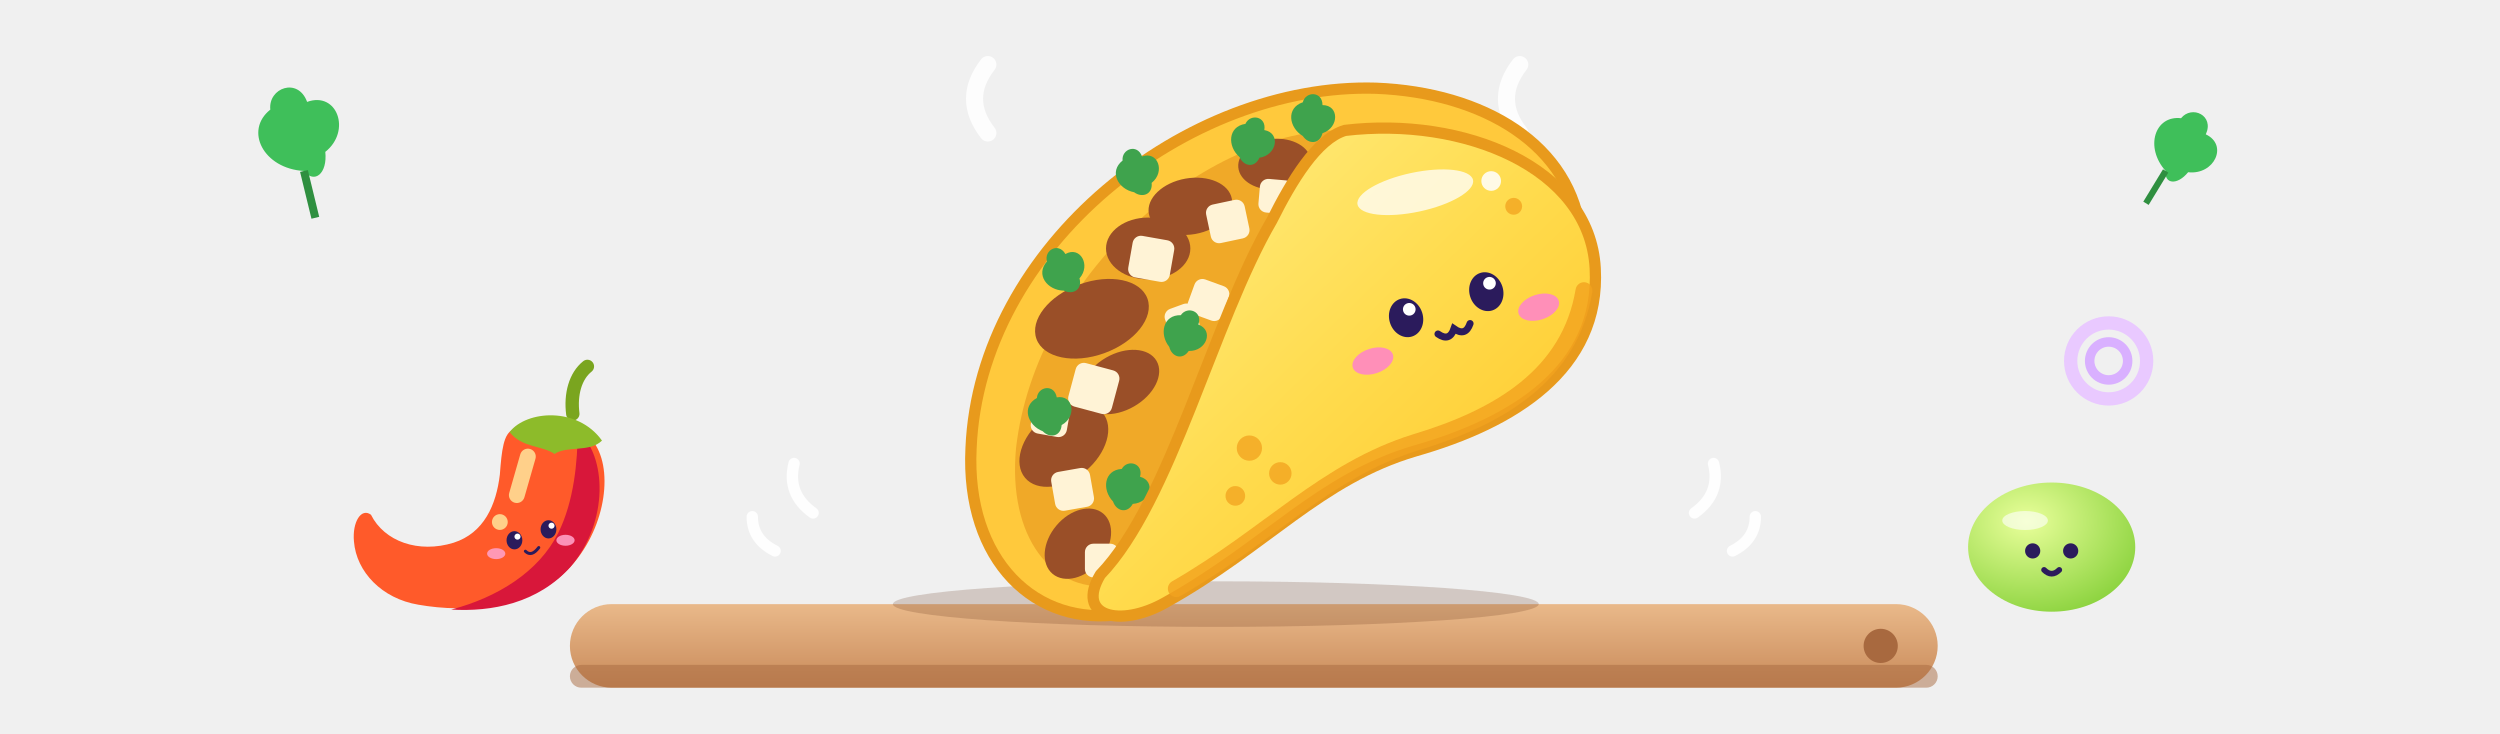
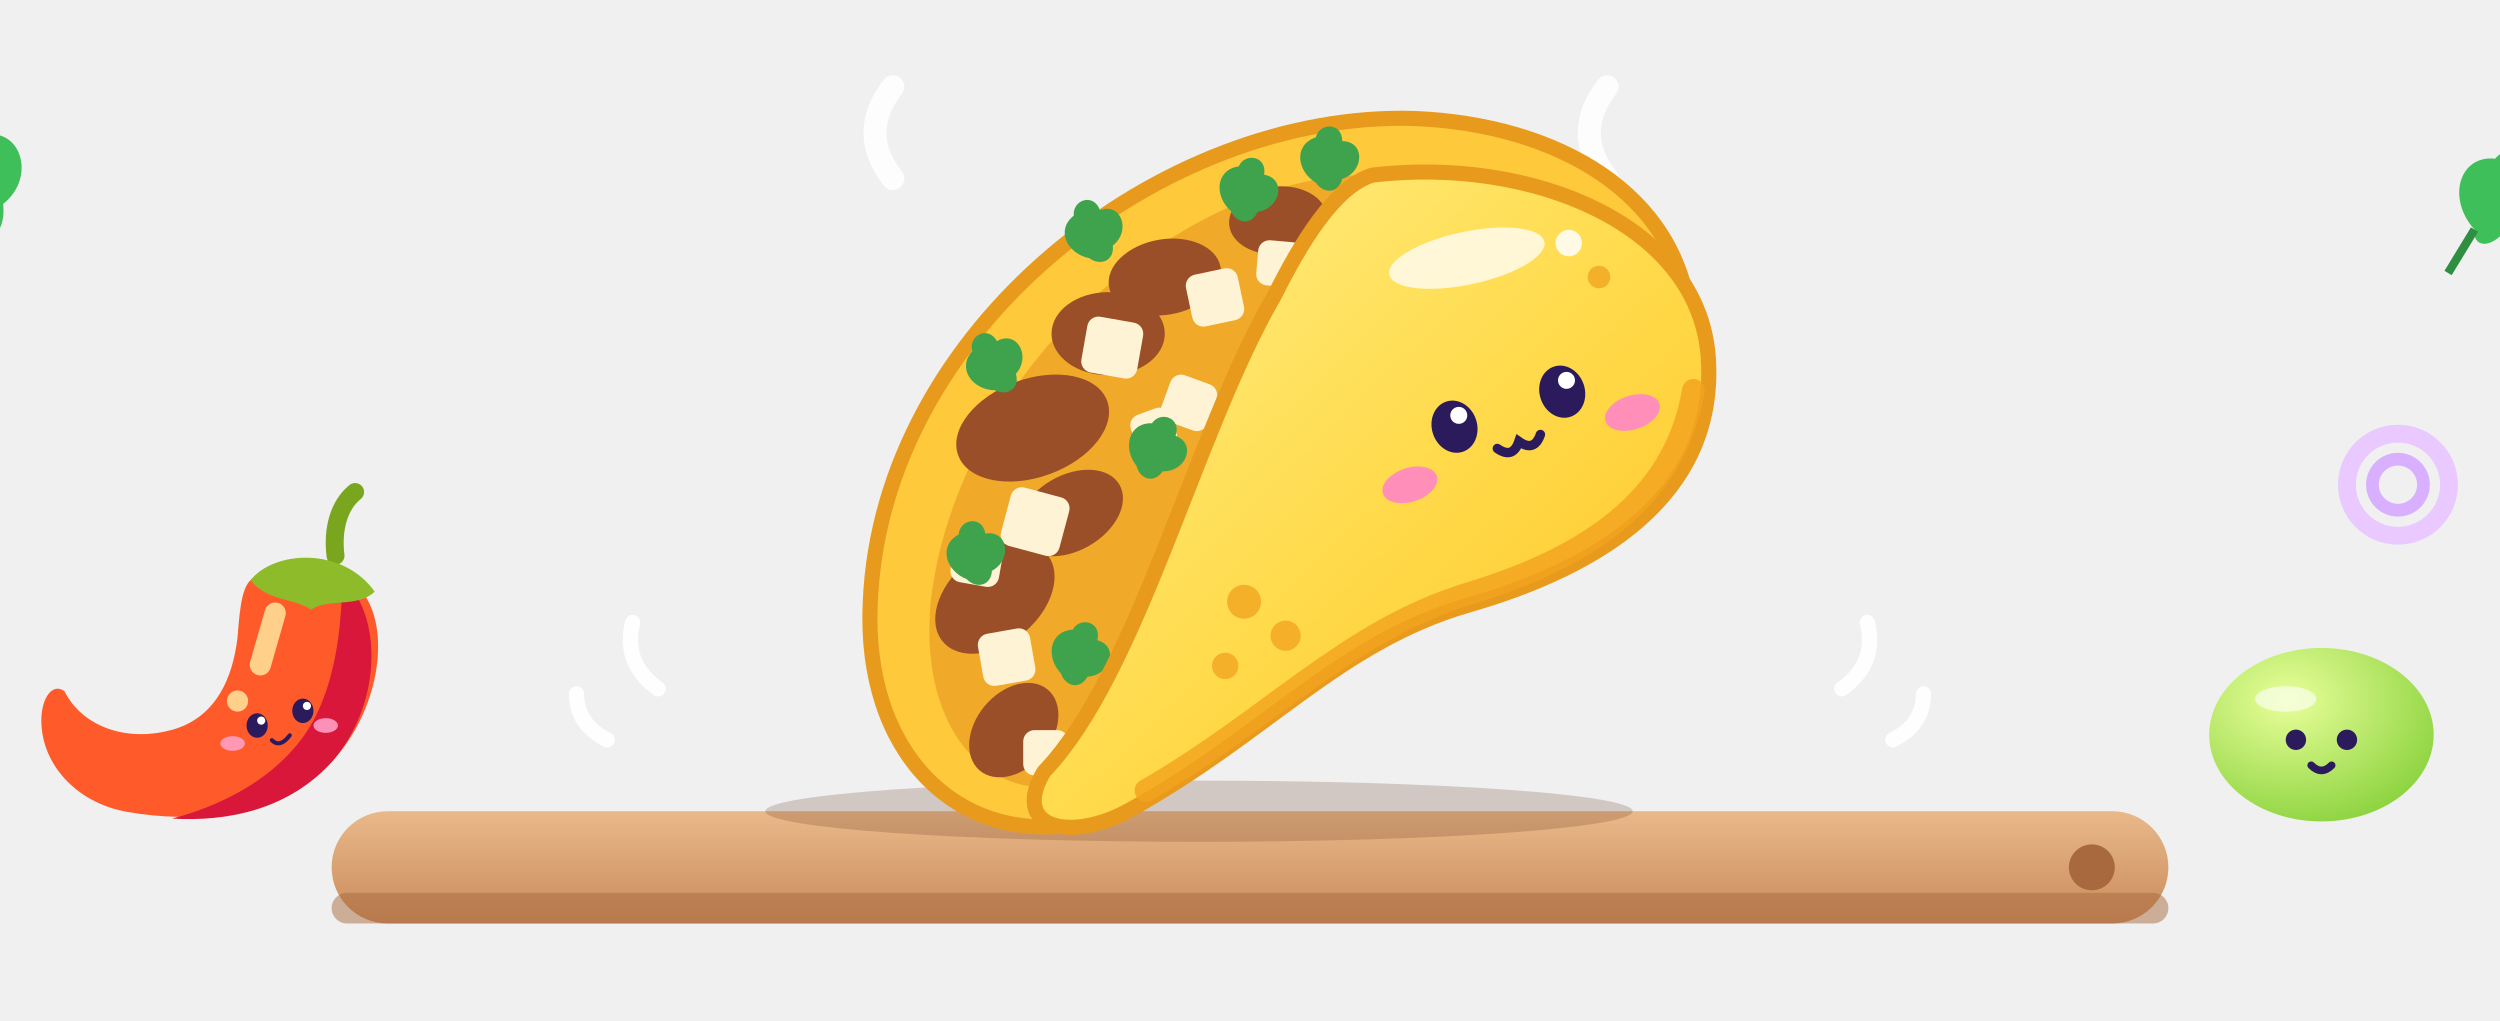
- <svg xmlns="http://www.w3.org/2000/svg" viewBox="0 0 1316 386">
+ <svg xmlns="http://www.w3.org/2000/svg" viewBox="170 0 980 400">
  <defs>
    <radialGradient id="tortilla" cx=".4" cy=".25" r=".9">
      <stop offset="0" stop-color="#FFF4C2" />
      <stop offset=".55" stop-color="#FFD66B" />
      <stop offset="1" stop-color="#F2A93B" />
    </radialGradient>
    <linearGradient id="salsa" x1="0" y1="0" x2="0" y2="1">
      <stop offset="0" stop-color="#FF5A4E" />
      <stop offset="1" stop-color="#D81E3A" />
    </linearGradient>
    <linearGradient id="tabla" x1="0" y1="0" x2="0" y2="1">
      <stop offset="0" stop-color="#E9B98A" />
      <stop offset="1" stop-color="#C98A5A" />
    </linearGradient>
    <radialGradient id="chile" cx=".35" cy=".3" r=".9">
      <stop offset="0" stop-color="#FF8A7A" />
      <stop offset="1" stop-color="#E0263A" />
    </radialGradient>
    <radialGradient id="limon" cx=".35" cy=".3" r=".9">
      <stop offset="0" stop-color="#E9FF9A" />
      <stop offset="1" stop-color="#7BCB2E" />
    </radialGradient>
  </defs>
  <g fill="#3FBF5A" transform="translate(160 90) scale(1.4) rotate(-20)">
    <path d="M0 0 C-14 -6 -16 -22 -4 -26 C-2 -34 10 -34 10 -24 C22 -24 22 -8 10 -4 C8 4 2 6 0 0Z" />
    <path d="M0 0 L-2 18" stroke="#2F8F40" stroke-width="3" />
  </g>
  <g fill="#3FBF5A" transform="translate(1140 90) scale(1.1) rotate(25)">
    <path d="M0 0 C-14 -6 -16 -22 -4 -26 C-2 -34 10 -34 10 -24 C22 -24 22 -8 10 -4 C8 4 2 6 0 0Z" />
    <path d="M0 0 L-2 18" stroke="#2F8F40" stroke-width="3" />
  </g>
  <g fill="none" transform="translate(1110 190)">
    <circle r="20" stroke="#E9C9FF" stroke-width="7" />
    <circle r="10" stroke="#D9B0FF" stroke-width="5" />
  </g>
  <g fill="none" stroke="#FFFFFF" stroke-width="9" stroke-linecap="round" opacity=".85">
    <path d="M520 70 q-14 -18 0 -36" />
    <path d="M800 70 q-14 -18 0 -36" />
  </g>
  <rect x="300" y="318" width="720" height="44" rx="22" fill="url(#tabla)" />
  <rect x="300" y="350" width="720" height="12" rx="6" fill="#A8693F" opacity=".5" />
  <circle cx="990" cy="340" r="9" fill="#A8693F" />
  <ellipse cx="640" cy="318" rx="170" ry="12" fill="#5A2A10" opacity=".2" />
  <defs>
    <linearGradient id="tortiE" x1="0" y1="0" x2="1" y2="1">
      <stop offset="0" stop-color="#FFF08A" />
      <stop offset=".5" stop-color="#FFDB4D" />
      <stop offset="1" stop-color="#FFC21F" />
    </linearGradient>
  </defs>
  <g transform="translate(486 42) scale(.74)">
    <g>
      <path d="M142 380 C80 390 30 342 34 262 C40 118 188 2 322 6 C398 9 462 46 468 112 C420 112 330 112 270 120 C232 200 196 300 142 380 Z" fill="#FFC93C" stroke="#E89A1C" stroke-width="8" stroke-linejoin="round" />
      <path d="M300 36 C200 34 80 140 66 262 C60 326 92 364 132 360 C180 290 236 150 300 36 Z" fill="#F0A928" />
      <g fill="#9A4F28">
        <ellipse cx="120" cy="170" rx="42" ry="26" transform="rotate(-20 120 170)" />
        <ellipse cx="100" cy="260" rx="36" ry="24" transform="rotate(-40 100 260)" />
        <ellipse cx="110" cy="330" rx="28" ry="20" transform="rotate(-50 110 330)" />
        <ellipse cx="190" cy="90" rx="30" ry="20" transform="rotate(-10 190 90)" />
        <ellipse cx="160" cy="120" rx="30" ry="22" transform="rotate(0 160 120)" />
        <ellipse cx="250" cy="60" rx="26" ry="18" transform="rotate(-5 250 60)" />
        <ellipse cx="140" cy="215" rx="30" ry="20" transform="rotate(-30 140 215)" />
      </g>
      <g fill="#FFF3D6">
        <rect x="150" y="110" width="30" height="30" rx="6" transform="rotate(10 150 110)" />
        <rect x="200" y="90" width="28" height="28" rx="6" transform="rotate(-12 200 90)" />
        <rect x="110" y="200" width="32" height="32" rx="6" transform="rotate(15 110 200)" />
        <rect x="90" y="280" width="28" height="28" rx="6" transform="rotate(-10 90 280)" />
        <rect x="195" y="140" width="26" height="26" rx="6" transform="rotate(20 195 140)" />
        <rect x="240" y="70" width="24" height="24" rx="6" transform="rotate(5 240 70)" />
        <rect x="115" y="330" width="24" height="24" rx="6" transform="rotate(0 115 330)" />
        <rect x="170" y="165" width="22" height="22" rx="6" transform="rotate(-20 170 165)" />
        <rect x="80" y="225" width="26" height="26" rx="6" transform="rotate(10 80 225)" />
      </g>
      <g fill="#3FA34D">
        <path d="M150 80 c-10 -6 -12 -20 0 -24 c2 -8 14 -8 14 2 c12 0 12 16 0 20 c-2 8 -10 8 -14 2z" transform="rotate(-20 150 80)" />
        <path d="M225 55 c-10 -6 -12 -20 0 -24 c2 -8 14 -8 14 2 c12 0 12 16 0 20 c-2 8 -10 8 -14 2z" transform="rotate(10 225 55)" />
        <path d="M100 150 c-10 -6 -12 -20 0 -24 c2 -8 14 -8 14 2 c12 0 12 16 0 20 c-2 8 -10 8 -14 2z" transform="rotate(-30 100 150)" />
        <path d="M175 190 c-10 -6 -12 -20 0 -24 c2 -8 14 -8 14 2 c12 0 12 16 0 20 c-2 8 -10 8 -14 2z" transform="rotate(20 175 190)" />
        <path d="M85 250 c-10 -6 -12 -20 0 -24 c2 -8 14 -8 14 2 c12 0 12 16 0 20 c-2 8 -10 8 -14 2z" transform="rotate(-10 85 250)" />
        <path d="M135 300 c-10 -6 -12 -20 0 -24 c2 -8 14 -8 14 2 c12 0 12 16 0 20 c-2 8 -10 8 -14 2z" transform="rotate(15 135 300)" />
        <path d="M270 40 c-10 -6 -12 -20 0 -24 c2 -8 14 -8 14 2 c12 0 12 16 0 20 c-2 8 -10 8 -14 2z" transform="rotate(0 270 40)" />
      </g>
      <path d="M300 36 C384 26 474 62 478 134 C482 206 420 244 350 264 C282 284 244 332 172 372 C140 390 108 382 126 352 C176 300 206 172 248 100 C262 72 280 42 300 36 Z" fill="url(#tortiE)" stroke="#E89A1C" stroke-width="8" stroke-linejoin="round" />
      <path d="M470 150 C460 210 410 240 350 258 C286 278 246 324 180 362" fill="none" stroke="#F2A21E" stroke-width="12" stroke-linecap="round" opacity=".8" />
      <g fill="#F2A21E" opacity=".75">
        <circle cx="232" cy="262" r="9" />
        <circle cx="254" cy="280" r="8" />
        <circle cx="222" cy="296" r="7" />
        <circle cx="420" cy="90" r="6" />
      </g>
      <ellipse cx="350" cy="80" rx="42" ry="14" fill="#fff" opacity=".75" transform="rotate(-12 350 80)" />
      <circle cx="404" cy="72" r="7" fill="#fff" opacity=".85" />
      <g transform="translate(372 160) rotate(-18)">
        <ellipse cx="-30" cy="0" rx="12" ry="14" fill="#2B1B5C" />
        <ellipse cx="30" cy="0" rx="12" ry="14" fill="#2B1B5C" />
        <circle cx="-26" cy="-5" r="4.5" fill="#fff" />
        <circle cx="34" cy="-5" r="4.5" fill="#fff" />
        <ellipse cx="-62" cy="22" rx="15" ry="9" fill="#FF8FB8" />
        <ellipse cx="62" cy="22" rx="15" ry="9" fill="#FF8FB8" />
        <path d="M-12 18 Q-6 26 0 18 Q6 26 12 18" fill="none" stroke="#2B1B5C" stroke-width="5" stroke-linecap="round" />
      </g>
    </g>
  </g>
  <g fill="none" stroke="#FFFFFF" stroke-width="6" stroke-linecap="round" opacity=".9">
    <path d="M428 270 q-14 -10 -10 -26" />
    <path d="M408 290 q-12 -6 -12 -18" />
    <path d="M892 270 q14 -10 10 -26" />
    <path d="M912 290 q12 -6 12 -18" />
  </g>
  <g transform="translate(250 262) scale(.32)">
    <g transform="translate(-235 -230)">
      <path d="M396 92 C392 60 400 30 420 14" fill="none" stroke="#7AA51F" stroke-width="22" stroke-linecap="round" />
      <path d="M298 118 C330 96 404 98 434 144 C464 194 446 292 384 352 C322 412 222 420 142 406 C82 396 40 352 36 302 C33 270 48 246 64 258 C86 302 142 322 200 304 C250 288 270 242 276 192 C279 152 282 124 298 118 Z" fill="#FF5A2A" />
      <path d="M404 120 C452 160 456 270 392 344 C338 404 262 418 196 414 C272 394 340 352 372 288 C398 236 404 170 404 120 Z" fill="#D8173A" />
      <path d="M292 122 C320 86 404 80 444 136 C424 156 386 144 366 158 C346 144 312 148 292 122 Z" fill="#8DBB2A" />
      <rect x="300" y="148" width="26" height="92" rx="13" fill="#FFD08A" transform="rotate(16 313 194)" />
      <circle cx="276" cy="270" r="13" fill="#FFD08A" />
      <ellipse cx="300" cy="300" rx="13" ry="15" fill="#2B1B5C" />
      <ellipse cx="356" cy="282" rx="13" ry="15" fill="#2B1B5C" />
      <circle cx="305" cy="294" r="5" fill="#fff" />
      <circle cx="361" cy="276" r="5" fill="#fff" />
      <path d="M318 318 Q328 328 340 312" fill="none" stroke="#2B1B5C" stroke-width="5" stroke-linecap="round" />
      <ellipse cx="270" cy="322" rx="15" ry="9" fill="#FF9EC4" opacity=".9" />
      <ellipse cx="384" cy="300" rx="15" ry="9" fill="#FF9EC4" opacity=".9" />
    </g>
  </g>
  <g transform="translate(1080 288)">
    <ellipse rx="44" ry="34" fill="url(#limon)" />
    <ellipse cx="-14" cy="-14" rx="12" ry="5" fill="#fff" opacity=".6" />
    <circle cx="-10" cy="2" r="4" fill="#2B1B5C" />
    <circle cx="10" cy="2" r="4" fill="#2B1B5C" />
    <path d="M-4 12 Q0 16 4 12" fill="none" stroke="#2B1B5C" stroke-width="3" stroke-linecap="round" />
  </g>
</svg>
